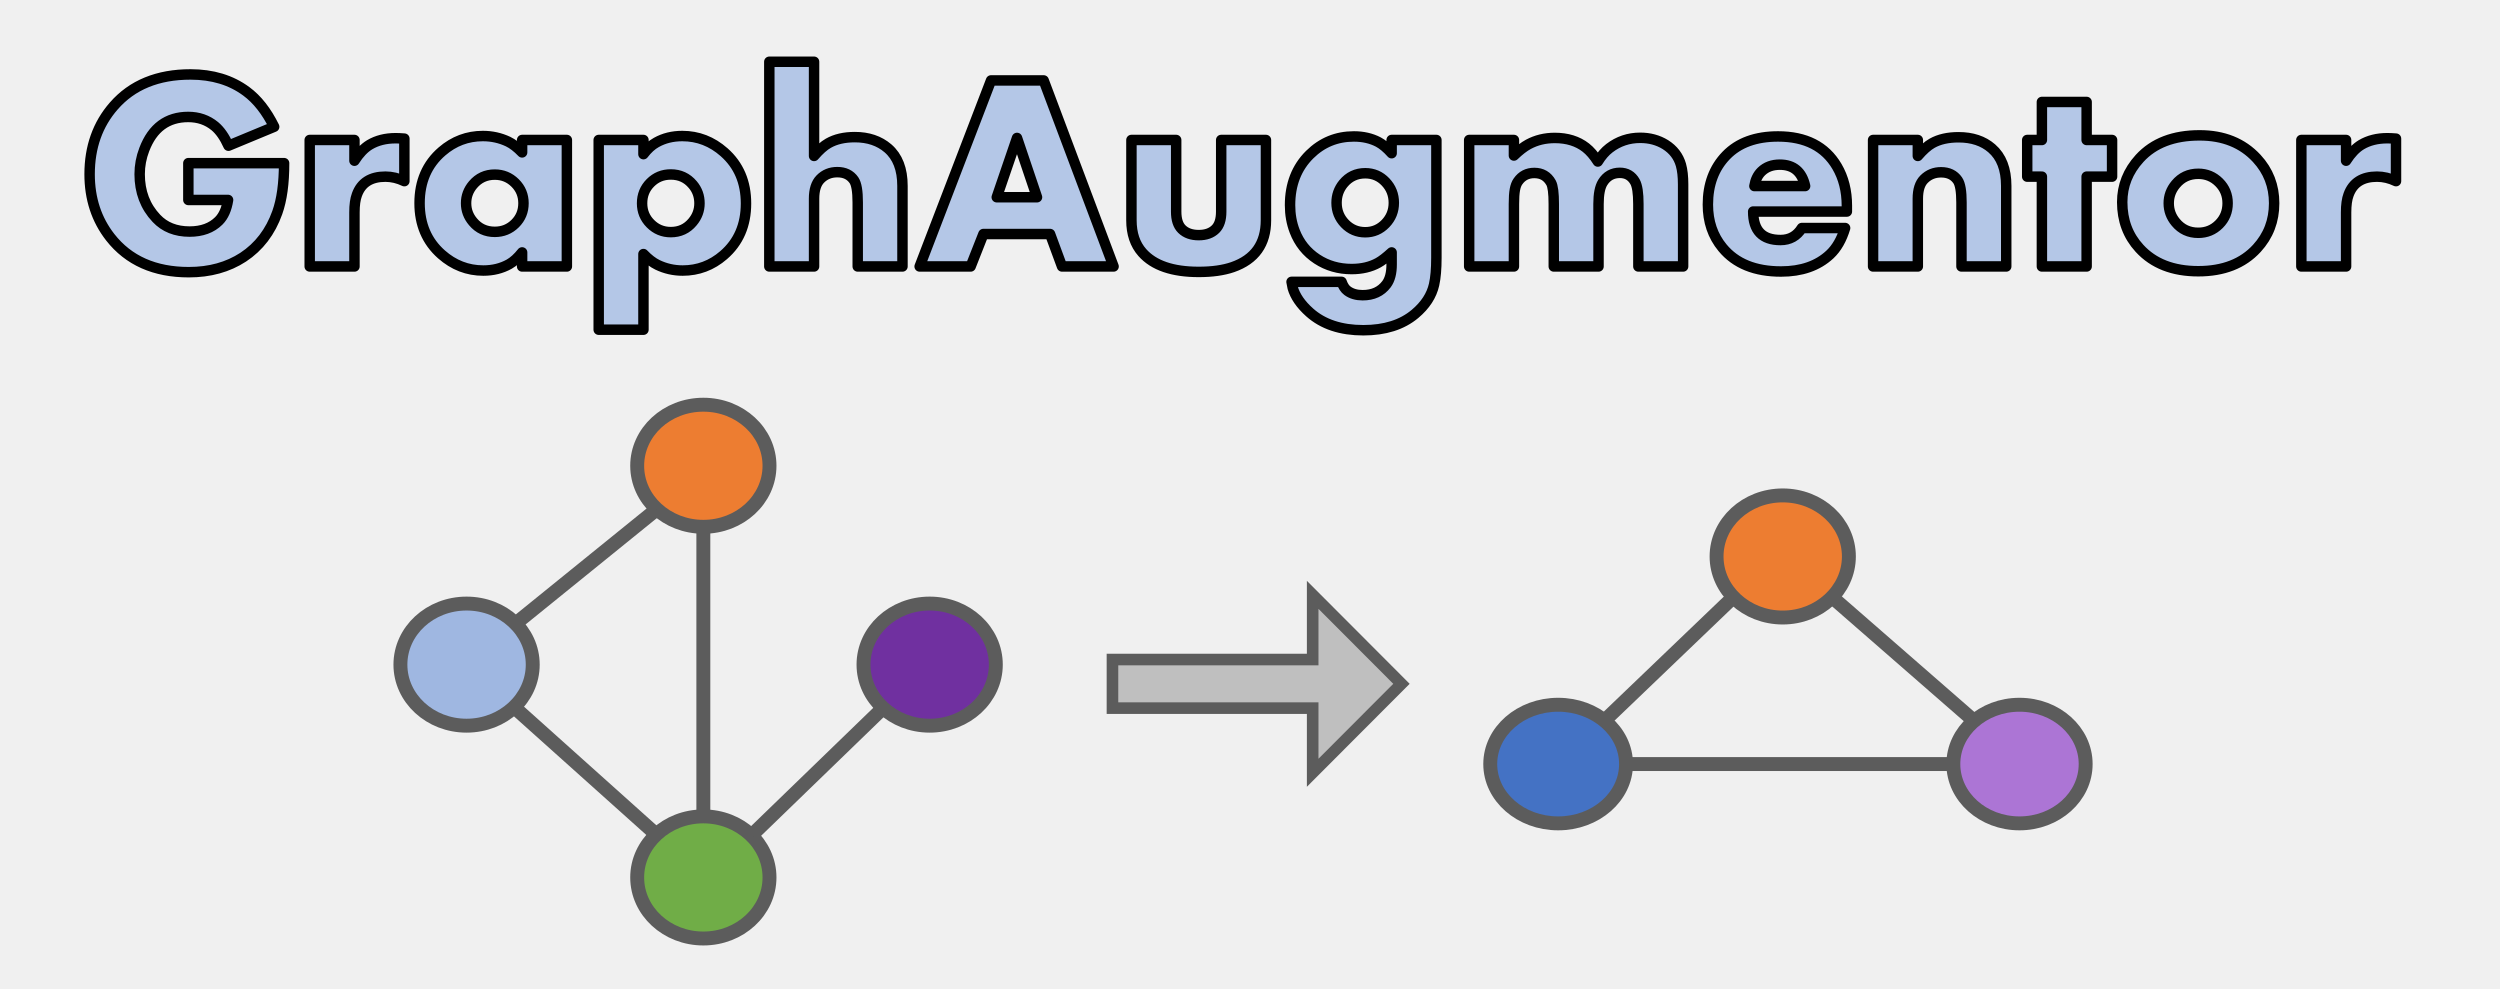
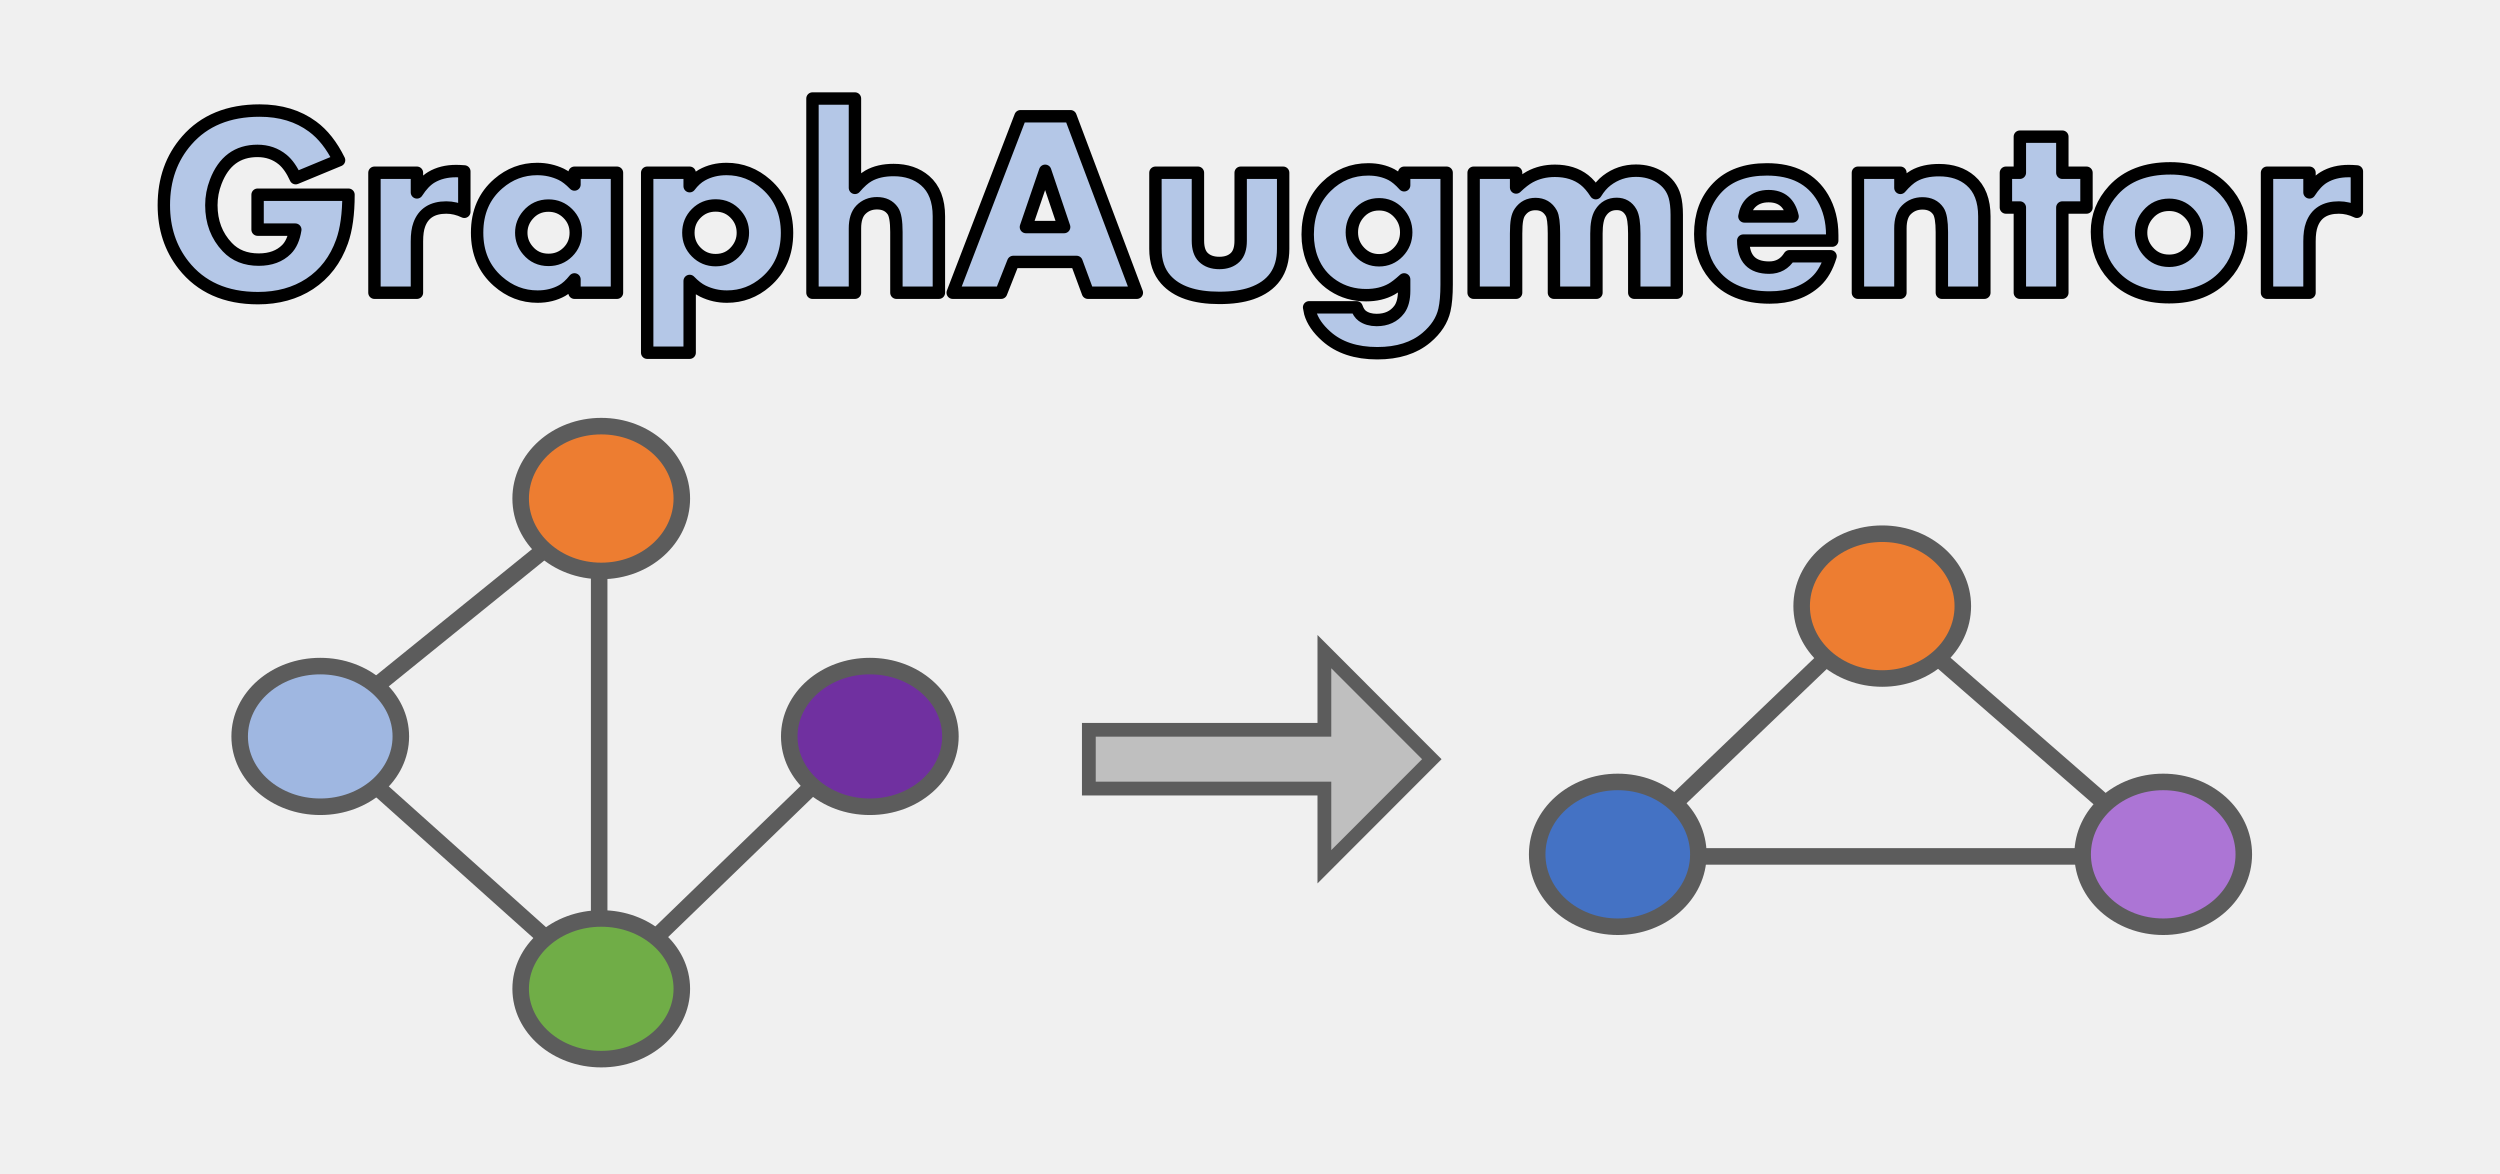
- <svg xmlns="http://www.w3.org/2000/svg" width="718" height="284" overflow="hidden">
+ <svg xmlns="http://www.w3.org/2000/svg" width="605" height="284" overflow="hidden">
  <defs>
    <clipPath id="clip0">
-       <rect x="0" y="0" width="718" height="284" />
+       <rect x="0" y="0" width="605" height="284" />
    </clipPath>
  </defs>
  <g clip-path="url(#clip0)">
-     <rect x="0" y="0" width="718" height="283.565" fill="#FFFFFF" fill-opacity="0" />
-     <path d="M115 190.88C115 181.196 123.507 173.345 134 173.345 144.493 173.345 153 181.196 153 190.88 153 200.565 144.493 208.415 134 208.415 123.507 208.415 115 200.565 115 190.88Z" stroke="#5C5C5C" stroke-width="3.999" stroke-miterlimit="8" fill="#9FB7E1" fill-rule="evenodd" />
-     <path d="M183 133.766C183 124.082 191.507 116.232 202 116.232 212.493 116.232 221 124.082 221 133.766 221 143.451 212.493 151.301 202 151.301 191.507 151.301 183 143.451 183 133.766Z" stroke="#5C5C5C" stroke-width="3.999" stroke-miterlimit="8" fill="#ED7D31" fill-rule="evenodd" />
-     <path d="M183 252.002C183 242.318 191.507 234.467 202 234.467 212.493 234.467 221 242.318 221 252.002 221 261.686 212.493 269.537 202 269.537 191.507 269.537 183 261.686 183 252.002Z" stroke="#5C5C5C" stroke-width="3.999" stroke-miterlimit="8" fill="#70AD47" fill-rule="evenodd" />
-     <path d="M248 190.88C248 181.196 256.507 173.345 267 173.345 277.493 173.345 286 181.196 286 190.88 286 200.565 277.493 208.415 267 208.415 256.507 208.415 248 200.565 248 190.88Z" stroke="#5C5C5C" stroke-width="3.999" stroke-miterlimit="8" fill="#7030A0" fill-rule="evenodd" />
-     <path d="M0 0 40.57 32.796" stroke="#5C5C5C" stroke-width="3.999" stroke-miterlimit="8" fill="none" fill-rule="evenodd" transform="matrix(1 0 0 -1.002 148 179.153)" />
-     <path d="M188.57 239.761 148 203.405" stroke="#5C5C5C" stroke-width="3.999" stroke-miterlimit="8" fill="none" fill-rule="evenodd" />
-     <path d="M0 0 0 83.393" stroke="#5C5C5C" stroke-width="3.999" stroke-miterlimit="8" fill="none" fill-rule="evenodd" transform="matrix(1 0 0 -1.002 202 234.861)" />
-     <path d="M0 0 37.556 36.284" stroke="#5C5C5C" stroke-width="3.999" stroke-miterlimit="8" fill="none" fill-rule="evenodd" transform="matrix(1 0 0 -1.002 216 239.761)" />
-     <path d="M319.5 189.411 377 189.411 377 170.84 402.5 196.391 377 221.942 377 203.371 319.5 203.371Z" stroke="#5C5C5C" stroke-width="3.333" stroke-miterlimit="8" fill="#BFBFBF" fill-rule="evenodd" />
-     <path d="M428 219.437C428 210.03 436.73 202.403 447.5 202.403 458.27 202.403 467 210.03 467 219.437 467 228.845 458.27 236.471 447.5 236.471 436.73 236.471 428 228.845 428 219.437Z" stroke="#5C5C5C" stroke-width="3.999" stroke-miterlimit="8" fill="#4472C4" fill-rule="evenodd" />
-     <path d="M493 159.818C493 150.134 501.507 142.283 512 142.283 522.493 142.283 531 150.134 531 159.818 531 169.503 522.493 177.353 512 177.353 501.507 177.353 493 169.503 493 159.818Z" stroke="#5C5C5C" stroke-width="3.999" stroke-miterlimit="8" fill="#ED7D31" fill-rule="evenodd" />
-     <path d="M561 219.437C561 210.03 569.507 202.403 580 202.403 590.493 202.403 599 210.03 599 219.437 599 228.845 590.493 236.471 580 236.471 569.507 236.471 561 228.845 561 219.437Z" stroke="#5C5C5C" stroke-width="3.999" stroke-miterlimit="8" fill="#AC75D5" fill-rule="evenodd" />
-     <path d="M0 0 36.978 35.362" stroke="#5C5C5C" stroke-width="3.999" stroke-miterlimit="8" fill="none" fill-rule="evenodd" transform="matrix(1 0 0 -1.002 461 206.774)" />
-     <path d="M566.636 206.774 526 171.341" stroke="#5C5C5C" stroke-width="3.999" stroke-miterlimit="8" fill="none" fill-rule="evenodd" />
-     <path d="M467 219.437 560.624 219.437" stroke="#5C5C5C" stroke-width="3.999" stroke-miterlimit="8" fill="none" fill-rule="evenodd" />
-     <path d="M119.531-26.328C116.991-26.328 114.905-25.369 113.272-23.451 111.95-21.896 111.289-20.121 111.289-18.125 111.289-16.129 111.95-14.354 113.272-12.799 114.879-10.881 116.965-9.922 119.531-9.922 121.838-9.922 123.788-10.712 125.382-12.293 126.976-13.874 127.773-15.818 127.773-18.125 127.773-20.406 126.97-22.343 125.363-23.937 123.756-25.531 121.812-26.328 119.531-26.328ZM170.078-26.367C167.771-26.367 165.821-25.571 164.227-23.979 162.633-22.386 161.836-20.428 161.836-18.105 161.836-15.809 162.639-13.857 164.247-12.252 165.854-10.646 167.797-9.844 170.078-9.844 172.644-9.844 174.73-10.809 176.337-12.741 177.659-14.307 178.32-16.095 178.32-18.105 178.32-20.168 177.672-21.956 176.376-23.47 174.743-25.401 172.644-26.367 170.078-26.367ZM608.766-26.562C606.122-26.562 603.97-25.568 602.311-23.58 600.963-21.984 600.289-20.166 600.289-18.125 600.289-16.058 600.963-14.227 602.311-12.631 603.97-10.643 606.122-9.648 608.766-9.648 611.124-9.648 613.12-10.466 614.753-12.101 616.387-13.736 617.203-15.744 617.203-18.125 617.203-20.48 616.38-22.475 614.734-24.11 613.088-25.745 611.098-26.562 608.766-26.562ZM369.531-26.719C366.965-26.719 364.866-25.729 363.233-23.75 361.937-22.162 361.289-20.326 361.289-18.242 361.289-15.925 362.086-13.939 363.68-12.285 365.274-10.632 367.225-9.805 369.531-9.805 371.812-9.805 373.749-10.632 375.343-12.285 376.937-13.939 377.734-15.925 377.734-18.242 377.734-20.56 376.944-22.552 375.363-24.219 373.782-25.885 371.838-26.719 369.531-26.719ZM488.594-29.18C486.418-29.18 484.657-28.529 483.309-27.228 482.247-26.193 481.574-24.799 481.289-23.047L495.859-23.047C494.953-27.135 492.531-29.18 488.594-29.18ZM302.375-36.25 315.227-36.25 315.227-15.703C315.227-13.438 315.77-11.771 316.857-10.703 318.022-9.557 319.64-8.984 321.711-8.984 323.756-8.984 325.36-9.557 326.525-10.703 327.613-11.771 328.156-13.438 328.156-15.703L328.156-36.25 341.008-36.25 341.008-13.242C341.008-6.497 337.818-2.018 331.438 0.195 328.781 1.107 325.539 1.562 321.711 1.562 314.185 1.562 308.781-0.286 305.5-3.984 303.417-6.328 302.375-9.414 302.375-13.242ZM663.069-36.758C663.745-36.758 664.576-36.719 665.562-36.641L665.562-24.453C663.771-25.312 661.952-25.742 660.108-25.742 655.901-25.742 653.175-24.01 651.928-20.547 651.46-19.297 651.227-17.617 651.227-15.508L651.227 0 638.375 0 638.375-36.25 651.227-36.25 651.227-30.312C652.577-32.422 654.031-33.945 655.59-34.883 657.693-36.133 660.186-36.758 663.069-36.758ZM91.069-36.758C91.745-36.758 92.576-36.719 93.562-36.641L93.562-24.453C91.77-25.312 89.953-25.742 88.108-25.742 83.901-25.742 81.175-24.01 79.928-20.547 79.46-19.297 79.227-17.617 79.227-15.508L79.227 0 66.375 0 66.375-36.25 79.227-36.25 79.227-30.312C80.577-32.422 82.032-33.945 83.59-34.883 85.693-36.133 88.186-36.758 91.069-36.758ZM269.516-36.836 263.695-19.844 275.258-19.844ZM448.496-36.875C451.208-36.875 453.621-36.224 455.734-34.922 458.004-33.49 459.49-31.549 460.194-29.102 460.612-27.617 460.82-25.768 460.82-23.555L460.82 0 447.969 0 447.969-17.903C447.969-21.024 447.643-23.156 446.992-24.3 446.029-25.991 444.583-26.836 442.656-26.836 440.521-26.836 438.88-25.913 437.734-24.067 436.927-22.766 436.523-20.712 436.523-17.903L436.523 0 423.672 0 423.672-17.903C423.672-21.024 423.411-23.052 422.891-23.989 421.849-25.861 420.247-26.797 418.086-26.797 416.081-26.797 414.518-25.991 413.398-24.379 412.982-23.807 412.682-23.02 412.5-22.019 412.318-21.018 412.227-19.646 412.227-17.903L412.227 0 399.375 0 399.375-36.25 412.227-36.25 412.227-31.797C413.739-33.255 415.122-34.323 416.374-35 418.643-36.224 421.173-36.836 423.964-36.836 427.538-36.836 430.511-35.911 432.885-34.062 434.085-33.125 435.233-31.797 436.328-30.078 437.319-31.693 438.428-32.969 439.654-33.906 442.236-35.885 445.184-36.875 448.496-36.875ZM539.928-37.031C543.828-37.031 547-35.977 549.444-33.867 552.226-31.471 553.617-27.878 553.617-23.086L553.617 0 540.766 0 540.766-18.333C540.766-21.531 540.403-23.651 539.679-24.691 538.617-26.225 537.026-26.992 534.904-26.992 532.963-26.992 531.332-26.332 530.012-25.01 528.822-23.819 528.227-21.953 528.227-19.414L528.227 0 515.375 0 515.375-36.25 528.227-36.25 528.227-31.68C529.708-33.398 531.074-34.609 532.322-35.312 534.35-36.458 536.885-37.031 539.928-37.031ZM488.086-37.266C495.977-37.266 501.615-34.396 505-28.656 506.901-25.421 507.852-21.664 507.852-17.386L507.852-15.742 480.938-15.742C480.938-10.3 483.553-7.578 488.784-7.578 491.452-7.578 493.498-8.724 494.922-11.016L507.344-11.016C506.354-7.745 504.896-5.213 502.969-3.422 499.479-0.177 494.805 1.445 488.945 1.445 481.497 1.445 475.898-0.82 472.148-5.352 469.336-8.737 467.93-12.865 467.93-17.734 467.93-23.516 469.688-28.216 473.203-31.836 476.719-35.456 481.68-37.266 488.086-37.266ZM366.265-37.266C368.891-37.266 371.232-36.732 373.286-35.664 374.508-35.013 375.783-33.945 377.109-32.461L377.109-36.25 389.961-36.25 389.961-2.5C389.961 0.677 389.74 3.242 389.297 5.195 388.594 8.32 386.771 11.12 383.828 13.594 380.104 16.719 375.156 18.281 368.984 18.281 362.526 18.281 357.383 16.576 353.555 13.164 351.003 10.898 349.375 8.529 348.672 6.055 348.594 5.794 348.49 5.247 348.359 4.414L362.734 4.414C363.151 5.6 363.711 6.45 364.414 6.966 365.56 7.817 367.018 8.242 368.789 8.242 371.758 8.242 374.036 7.191 375.625 5.088 376.615 3.764 377.109 1.869 377.109-0.597L377.109-4.023C375.575-2.617 374.288-1.628 373.247-1.055 371.089 0.143 368.54 0.742 365.601 0.742 361.908 0.742 358.605-0.208 355.693-2.109 352.702-4.062 350.556-6.732 349.256-10.117 348.372-12.409 347.93-14.896 347.93-17.578 347.93-23.516 349.815-28.346 353.586-32.07 357.097-35.534 361.323-37.266 366.265-37.266ZM173.384-37.383C177.883-37.383 181.888-35.835 185.399-32.739 189.586-29.045 191.68-24.154 191.68-18.066 191.68-11.875 189.534-6.932 185.243-3.238 181.836-0.298 177.922 1.172 173.501 1.172 170.926 1.172 168.507 0.625 166.245-0.469 164.944-1.094 163.605-2.122 162.227-3.555L162.227 18.125 149.375 18.125 149.375-36.25 162.227-36.25 162.227-32.188C163.371-33.698 164.606-34.818 165.933-35.547 168.117-36.771 170.601-37.383 173.384-37.383ZM116.109-37.383C118.683-37.383 121.102-36.849 123.365-35.781 124.665-35.156 126.004-34.128 127.383-32.695L127.383-36.25 140.234-36.25 140.234 0 127.383 0 127.383-4.023C126.16-2.487 124.925-1.367 123.677-0.664 121.492 0.56 119.008 1.172 116.226 1.172 111.726 1.172 107.721-0.376 104.21-3.472 100.023-7.166 97.93-12.057 97.93-18.145 97.93-24.336 100.075-29.279 104.366-32.973 107.773-35.913 111.688-37.383 116.109-37.383ZM609.156-37.578C616.005-37.578 621.474-35.378 625.562-30.977 628.896-27.383 630.562-23.099 630.562-18.125 630.562-13.099 628.909-8.789 625.602-5.195 621.591-0.82 615.979 1.367 608.766 1.367 601.526 1.367 595.901-0.82 591.891-5.195 588.583-8.789 586.93-13.203 586.93-18.438 586.93-23.151 588.596-27.331 591.93-30.977 595.966-35.378 601.708-37.578 609.156-37.578ZM563.859-47.148 576.711-47.148 576.711-36.25 584.016-36.25 584.016-25.742 576.711-25.742 576.711 0 563.859 0 563.859-25.742 559.641-25.742 559.641-36.25 563.859-36.25ZM262.055-53.32 277.172-53.32 297.25 0 282.445 0 279.008-9.297 259.867-9.297 256.195 0 241.547 0ZM32.148-55.039C38.45-55.039 43.789-53.425 48.164-50.195 51.289-47.904 53.958-44.518 56.172-40.039L43.047-34.609C41.924-37.098 40.618-38.964 39.128-40.208 36.986-41.97 34.44-42.852 31.488-42.852 25.454-42.852 21.249-39.747 18.872-33.538 17.983-31.252 17.539-28.887 17.539-26.445 17.539-21.379 19.145-17.158 22.358-13.78 24.735-11.26 27.909-10 31.88-10 35.407-10 38.202-11.024 40.266-13.072 41.624-14.421 42.512-16.418 42.93-19.062L31.523-19.062 31.523-29.609 59.023-29.609C59.023-23.828 58.372-19.115 57.07-15.469 55.091-9.922 51.823-5.651 47.266-2.656 42.865 0.208 37.656 1.641 31.641 1.641 21.849 1.641 14.336-1.693 9.102-8.359 5.143-13.412 3.164-19.44 3.164-26.445 3.164-34.206 5.482-40.729 10.117-46.016 15.378-52.031 22.721-55.039 32.148-55.039ZM198.375-58.672 211.227-58.672 211.227-31.68C212.709-33.398 214.074-34.609 215.322-35.312 217.376-36.484 219.911-37.07 222.928-37.07 226.776-37.07 229.948-36.003 232.444-33.867 235.226-31.471 236.617-27.878 236.617-23.086L236.617 0 223.766 0 223.766-18.333C223.766-21.557 223.403-23.69 222.679-24.73 221.617-26.264 220.026-27.031 217.904-27.031 215.937-27.031 214.306-26.371 213.012-25.049 211.822-23.832 211.227-21.953 211.227-19.414L211.227 0 198.375 0Z" stroke="#000000" stroke-width="3" stroke-linejoin="round" stroke-miterlimit="10" fill="#B4C7E7" fill-rule="evenodd" transform="matrix(1 0 0 1.002 22.5716 76.5274)" />
-     <text fill="#000000" fill-opacity="0" font-family="Arial,Arial_MSFontService,sans-serif" font-size="76.953" x="3.164" y="8.662">GraphAugmentor</text>
+     <rect x="0" y="0" width="605" height="284.344" fill="#FFFFFF" fill-opacity="0" />
+     <path d="M58 178.216C58 168.815 66.731 161.195 77.5 161.195 88.27 161.195 97 168.815 97 178.216 97 187.616 88.27 195.236 77.5 195.236 66.731 195.236 58 187.616 58 178.216Z" stroke="#5C5C5C" stroke-width="4.002" stroke-miterlimit="8" fill="#9FB7E1" fill-rule="evenodd" />
+     <path d="M126 120.646C126 110.969 134.73 103.125 145.5 103.125 156.27 103.125 165 110.969 165 120.646 165 130.323 156.27 138.167 145.5 138.167 134.73 138.167 126 130.323 126 120.646Z" stroke="#5C5C5C" stroke-width="4.002" stroke-miterlimit="8" fill="#ED7D31" fill-rule="evenodd" />
+     <path d="M126 239.29C126 229.889 134.73 222.269 145.5 222.269 156.27 222.269 165 229.889 165 239.29 165 248.69 156.27 256.31 145.5 256.31 134.73 256.31 126 248.69 126 239.29Z" stroke="#5C5C5C" stroke-width="4.002" stroke-miterlimit="8" fill="#70AD47" fill-rule="evenodd" />
+     <path d="M191 178.216C191 168.815 199.73 161.195 210.5 161.195 221.27 161.195 230 168.815 230 178.216 230 187.616 221.27 195.236 210.5 195.236 199.73 195.236 191 187.616 191 178.216Z" stroke="#5C5C5C" stroke-width="4.002" stroke-miterlimit="8" fill="#7030A0" fill-rule="evenodd" />
+     <path d="M0 0 40.602 32.821" stroke="#5C5C5C" stroke-width="4.002" stroke-miterlimit="8" fill="none" fill-rule="evenodd" transform="matrix(1 0 0 -1.00121 91 166.022)" />
+     <path d="M131.602 226.586 91 190.23" stroke="#5C5C5C" stroke-width="4.002" stroke-miterlimit="8" fill="none" fill-rule="evenodd" />
+     <path d="M0 0 0 83.459" stroke="#5C5C5C" stroke-width="4.002" stroke-miterlimit="8" fill="none" fill-rule="evenodd" transform="matrix(1 0 0 -1.00121 145 221.727)" />
+     <path d="M0 0 37.586 36.312" stroke="#5C5C5C" stroke-width="4.002" stroke-miterlimit="8" fill="none" fill-rule="evenodd" transform="matrix(1 0 0 -1.00121 159 226.586)" />
+     <path d="M263.5 176.611 320.5 176.611 320.5 157.691 346.5 183.722 320.5 209.754 320.5 190.833 263.5 190.833Z" stroke="#5C5C5C" stroke-width="3.335" stroke-miterlimit="8" fill="#BFBFBF" fill-rule="evenodd" />
+     <path d="M372 206.75C372 197.074 380.73 189.229 391.5 189.229 402.27 189.229 411 197.074 411 206.75 411 216.427 402.27 224.271 391.5 224.271 380.73 224.271 372 216.427 372 206.75Z" stroke="#5C5C5C" stroke-width="4.002" stroke-miterlimit="8" fill="#4472C4" fill-rule="evenodd" />
+     <path d="M436 146.678C436 137.001 444.73 129.156 455.5 129.156 466.27 129.156 475 137.001 475 146.678 475 156.354 466.27 164.199 455.5 164.199 444.73 164.199 436 156.354 436 146.678Z" stroke="#5C5C5C" stroke-width="4.002" stroke-miterlimit="8" fill="#ED7D31" fill-rule="evenodd" />
+     <path d="M504 206.75C504 197.074 512.73 189.229 523.5 189.229 534.27 189.229 543 197.074 543 206.75 543 216.427 534.27 224.271 523.5 224.271 512.73 224.271 504 216.427 504 206.75Z" stroke="#5C5C5C" stroke-width="4.002" stroke-miterlimit="8" fill="#AC75D5" fill-rule="evenodd" />
+     <path d="M0 0 37.007 35.389" stroke="#5C5C5C" stroke-width="4.002" stroke-miterlimit="8" fill="none" fill-rule="evenodd" transform="matrix(1 0 0 -1.00121 405 194.625)" />
+     <path d="M509.668 194.625 469 159.193" stroke="#5C5C5C" stroke-width="4.002" stroke-miterlimit="8" fill="none" fill-rule="evenodd" />
+     <path d="M411 207.251 504.698 207.251" stroke="#5C5C5C" stroke-width="4.002" stroke-miterlimit="8" fill="none" fill-rule="evenodd" />
+     <path d="M95.625-21.062C93.593-21.062 91.924-20.295 90.618-18.761 89.56-17.517 89.031-16.097 89.031-14.5 89.031-12.903 89.56-11.483 90.618-10.239 91.903-8.705 93.572-7.938 95.625-7.938 97.47-7.938 99.031-8.57 100.306-9.835 101.581-11.1 102.219-12.655 102.219-14.5 102.219-16.325 101.576-17.874 100.29-19.15 99.005-20.425 97.45-21.062 95.625-21.062ZM136.062-21.094C134.217-21.094 132.657-20.457 131.382-19.183 130.106-17.909 129.469-16.343 129.469-14.484 129.469-12.647 130.112-11.086 131.397-9.802 132.683-8.517 134.238-7.875 136.062-7.875 138.115-7.875 139.784-8.648 141.07-10.193 142.127-11.446 142.656-12.876 142.656-14.484 142.656-16.134 142.138-17.565 141.101-18.776 139.795-20.321 138.115-21.094 136.062-21.094ZM487.812-21.25C485.697-21.25 483.976-20.455 482.649-18.864 481.57-17.587 481.031-16.133 481.031-14.5 481.031-12.847 481.57-11.382 482.649-10.105 483.976-8.514 485.697-7.719 487.812-7.719 489.7-7.719 491.296-8.373 492.603-9.681 493.909-10.989 494.562-12.595 494.562-14.5 494.562-16.384 493.904-17.98 492.587-19.288 491.27-20.596 489.679-21.25 487.812-21.25ZM296.625-21.375C294.572-21.375 292.893-20.583 291.586-19 290.55-17.729 290.031-16.26 290.031-14.594 290.031-12.74 290.669-11.151 291.944-9.828 293.219-8.505 294.78-7.844 296.625-7.844 298.45-7.844 299.999-8.505 301.275-9.828 302.55-11.151 303.188-12.74 303.188-14.594 303.188-16.448 302.555-18.042 301.29-19.375 300.025-20.708 298.47-21.375 296.625-21.375ZM390.875-23.344C389.134-23.344 387.725-22.823 386.647-21.783 385.798-20.954 385.259-19.839 385.031-18.438L396.688-18.438C395.962-21.708 394.025-23.344 390.875-23.344ZM242.5-29 252.781-29 252.781-12.562C252.781-10.75 253.216-9.417 254.086-8.562 255.018-7.646 256.312-7.188 257.969-7.188 259.604-7.188 260.888-7.646 261.82-8.562 262.69-9.417 263.125-10.75 263.125-12.562L263.125-29 273.406-29 273.406-10.594C273.406-5.198 270.854-1.615 265.75 0.156 263.625 0.885 261.031 1.25 257.969 1.25 251.948 1.25 247.625-0.229 245-3.188 243.333-5.062 242.5-7.531 242.5-10.594ZM531.255-29.406C531.796-29.406 532.461-29.375 533.25-29.313L533.25-19.562C531.816-20.25 530.362-20.594 528.887-20.594 525.521-20.594 523.34-19.208 522.342-16.438 521.968-15.438 521.781-14.094 521.781-12.406L521.781 0 511.5 0 511.5-29 521.781-29 521.781-24.25C522.862-25.938 524.025-27.156 525.272-27.906 526.955-28.906 528.949-29.406 531.255-29.406ZM73.255-29.406C73.796-29.406 74.461-29.375 75.25-29.313L75.25-19.562C73.816-20.25 72.362-20.594 70.887-20.594 67.521-20.594 65.34-19.208 64.342-16.438 63.968-15.438 63.781-14.094 63.781-12.406L63.781 0 53.5 0 53.5-29 63.781-29 63.781-24.25C64.862-25.938 66.025-27.156 67.272-27.906 68.955-28.906 70.949-29.406 73.255-29.406ZM215.812-29.469 211.156-15.875 220.406-15.875ZM358.797-29.5C360.967-29.5 362.897-28.979 364.587-27.938 366.403-26.792 367.592-25.24 368.155-23.281 368.489-22.094 368.656-20.615 368.656-18.844L368.656 0 358.375 0 358.375-14.323C358.375-16.819 358.115-18.525 357.594-19.44 356.823-20.793 355.667-21.469 354.125-21.469 352.417-21.469 351.104-20.73 350.188-19.253 349.542-18.213 349.219-16.57 349.219-14.323L349.219 0 338.938 0 338.938-14.323C338.938-16.819 338.729-18.442 338.312-19.191 337.479-20.689 336.198-21.438 334.469-21.438 332.865-21.438 331.615-20.793 330.719-19.503 330.385-19.045 330.146-18.416 330-17.615 329.854-16.814 329.781-15.717 329.781-14.323L329.781 0 319.5 0 319.5-29 329.781-29 329.781-25.438C330.992-26.604 332.098-27.458 333.099-28 334.915-28.979 336.939-29.469 339.171-29.469 342.03-29.469 344.409-28.729 346.308-27.25 347.268-26.5 348.186-25.438 349.062-24.062 349.855-25.354 350.742-26.375 351.723-27.125 353.789-28.708 356.147-29.5 358.797-29.5ZM432.142-29.625C435.262-29.625 437.8-28.781 439.755-27.094 441.981-25.177 443.094-22.302 443.094-18.469L443.094 0 432.812 0 432.812-14.666C432.812-17.225 432.523-18.92 431.943-19.752 431.094-20.98 429.821-21.594 428.123-21.594 426.57-21.594 425.266-21.065 424.21-20.008 423.257-19.055 422.781-17.562 422.781-15.531L422.781 0 412.5 0 412.5-29 422.781-29 422.781-25.344C423.967-26.719 425.059-27.688 426.058-28.25 427.68-29.167 429.708-29.625 432.142-29.625ZM390.469-29.812C396.781-29.812 401.292-27.517 404-22.925 405.521-20.337 406.281-17.331 406.281-13.909L406.281-12.594 384.75-12.594C384.75-8.24 386.842-6.062 391.027-6.062 393.161-6.062 394.798-6.979 395.938-8.812L405.875-8.812C405.083-6.196 403.917-4.171 402.375-2.738 399.583-0.142 395.844 1.156 391.156 1.156 385.198 1.156 380.719-0.656 377.719-4.281 375.469-6.99 374.344-10.292 374.344-14.188 374.344-18.812 375.75-22.573 378.562-25.469 381.375-28.365 385.344-29.812 390.469-29.812ZM294.012-29.812C296.113-29.812 297.985-29.385 299.629-28.531 300.607-28.01 301.626-27.156 302.688-25.969L302.688-29 312.969-29 312.969-2C312.969 0.542 312.792 2.594 312.438 4.156 311.875 6.656 310.417 8.896 308.062 10.875 305.083 13.375 301.125 14.625 296.188 14.625 291.021 14.625 286.906 13.26 283.844 10.531 281.802 8.719 280.5 6.823 279.938 4.844 279.875 4.635 279.792 4.198 279.688 3.531L291.188 3.531C291.521 4.48 291.969 5.16 292.531 5.573 293.448 6.253 294.615 6.594 296.031 6.594 298.406 6.594 300.229 5.753 301.5 4.07 302.292 3.011 302.688 1.495 302.688-0.478L302.688-3.219C301.46-2.094 300.43-1.302 299.598-0.844 297.871 0.115 295.832 0.594 293.481 0.594 290.527 0.594 287.884-0.167 285.554-1.688 283.162-3.25 281.445-5.385 280.405-8.094 279.697-9.927 279.344-11.917 279.344-14.062 279.344-18.812 280.852-22.677 283.869-25.656 286.678-28.427 290.059-29.812 294.012-29.812ZM138.707-29.906C142.306-29.906 145.51-28.668 148.319-26.191 151.669-23.236 153.344-19.323 153.344-14.453 153.344-9.5 151.627-5.545 148.194-2.59 145.469-0.238 142.338 0.938 138.801 0.938 136.741 0.938 134.806 0.5 132.996-0.375 131.956-0.875 130.884-1.698 129.781-2.844L129.781 14.5 119.5 14.5 119.5-29 129.781-29 129.781-25.75C130.697-26.958 131.685-27.854 132.746-28.438 134.494-29.417 136.481-29.906 138.707-29.906ZM92.887-29.906C94.947-29.906 96.882-29.479 98.692-28.625 99.732-28.125 100.803-27.302 101.906-26.156L101.906-29 112.188-29 112.188 0 101.906 0 101.906-3.219C100.928-1.99 99.94-1.094 98.941-0.531 97.194 0.448 95.207 0.938 92.981 0.938 89.381 0.938 86.177-0.301 83.368-2.777 80.019-5.733 78.344-9.646 78.344-14.516 78.344-19.469 80.06-23.423 83.493-26.378 86.219-28.73 89.35-29.906 92.887-29.906ZM488.125-30.062C493.604-30.062 497.979-28.302 501.25-24.781 503.917-21.906 505.25-18.479 505.25-14.5 505.25-10.479 503.927-7.031 501.281-4.156 498.073-0.656 493.583 1.094 487.812 1.094 482.021 1.094 477.521-0.656 474.312-4.156 471.667-7.031 470.344-10.562 470.344-14.75 470.344-18.521 471.677-21.865 474.344-24.781 477.573-28.302 482.167-30.062 488.125-30.062ZM451.688-37.719 461.969-37.719 461.969-29 467.812-29 467.812-20.594 461.969-20.594 461.969 0 451.688 0 451.688-20.594 448.312-20.594 448.312-29 451.688-29ZM209.844-42.656 221.938-42.656 238 0 226.156 0 223.406-7.438 208.094-7.438 205.156 0 193.438 0ZM25.719-44.031C30.76-44.031 35.031-42.74 38.531-40.156 41.031-38.323 43.167-35.615 44.938-32.031L34.438-27.688C33.539-29.678 32.494-31.171 31.303-32.166 29.589-33.576 27.552-34.281 25.19-34.281 20.363-34.281 16.999-31.797 15.097-26.83 14.387-25.001 14.031-23.11 14.031-21.156 14.031-17.104 15.316-13.726 17.887-11.024 19.788-9.008 22.328-8 25.504-8 28.325-8 30.561-8.819 32.212-10.458 33.299-11.537 34.009-13.134 34.344-15.25L25.219-15.25 25.219-23.688 47.219-23.688C47.219-19.062 46.698-15.292 45.656-12.375 44.073-7.938 41.458-4.521 37.812-2.125 34.292 0.167 30.125 1.312 25.312 1.312 17.479 1.312 11.469-1.354 7.281-6.688 4.115-10.729 2.531-15.552 2.531-21.156 2.531-27.365 4.385-32.583 8.094-36.812 12.302-41.625 18.177-44.031 25.719-44.031ZM159.5-46.938 169.781-46.938 169.781-25.344C170.967-26.719 172.059-27.688 173.058-28.25 174.701-29.188 176.729-29.656 179.142-29.656 182.221-29.656 184.758-28.802 186.755-27.094 188.981-25.177 190.094-22.302 190.094-18.469L190.094 0 179.813 0 179.813-14.666C179.813-17.246 179.523-18.952 178.943-19.784 178.094-21.011 176.821-21.625 175.123-21.625 173.549-21.625 172.245-21.096 171.21-20.04 170.257-19.065 169.781-17.562 169.781-15.531L169.781 0 159.5 0Z" stroke="#000000" stroke-width="3" stroke-linejoin="round" stroke-miterlimit="10" fill="#B4C7E7" fill-rule="evenodd" transform="matrix(1 0 0 1.00121 37.1171 70.8384)" />
+     <text fill="#000000" fill-opacity="0" font-family="Arial,Arial_MSFontService,sans-serif" font-size="61.562" x="2.531" y="6.93">GraphAugmentor</text>
  </g>
</svg>
